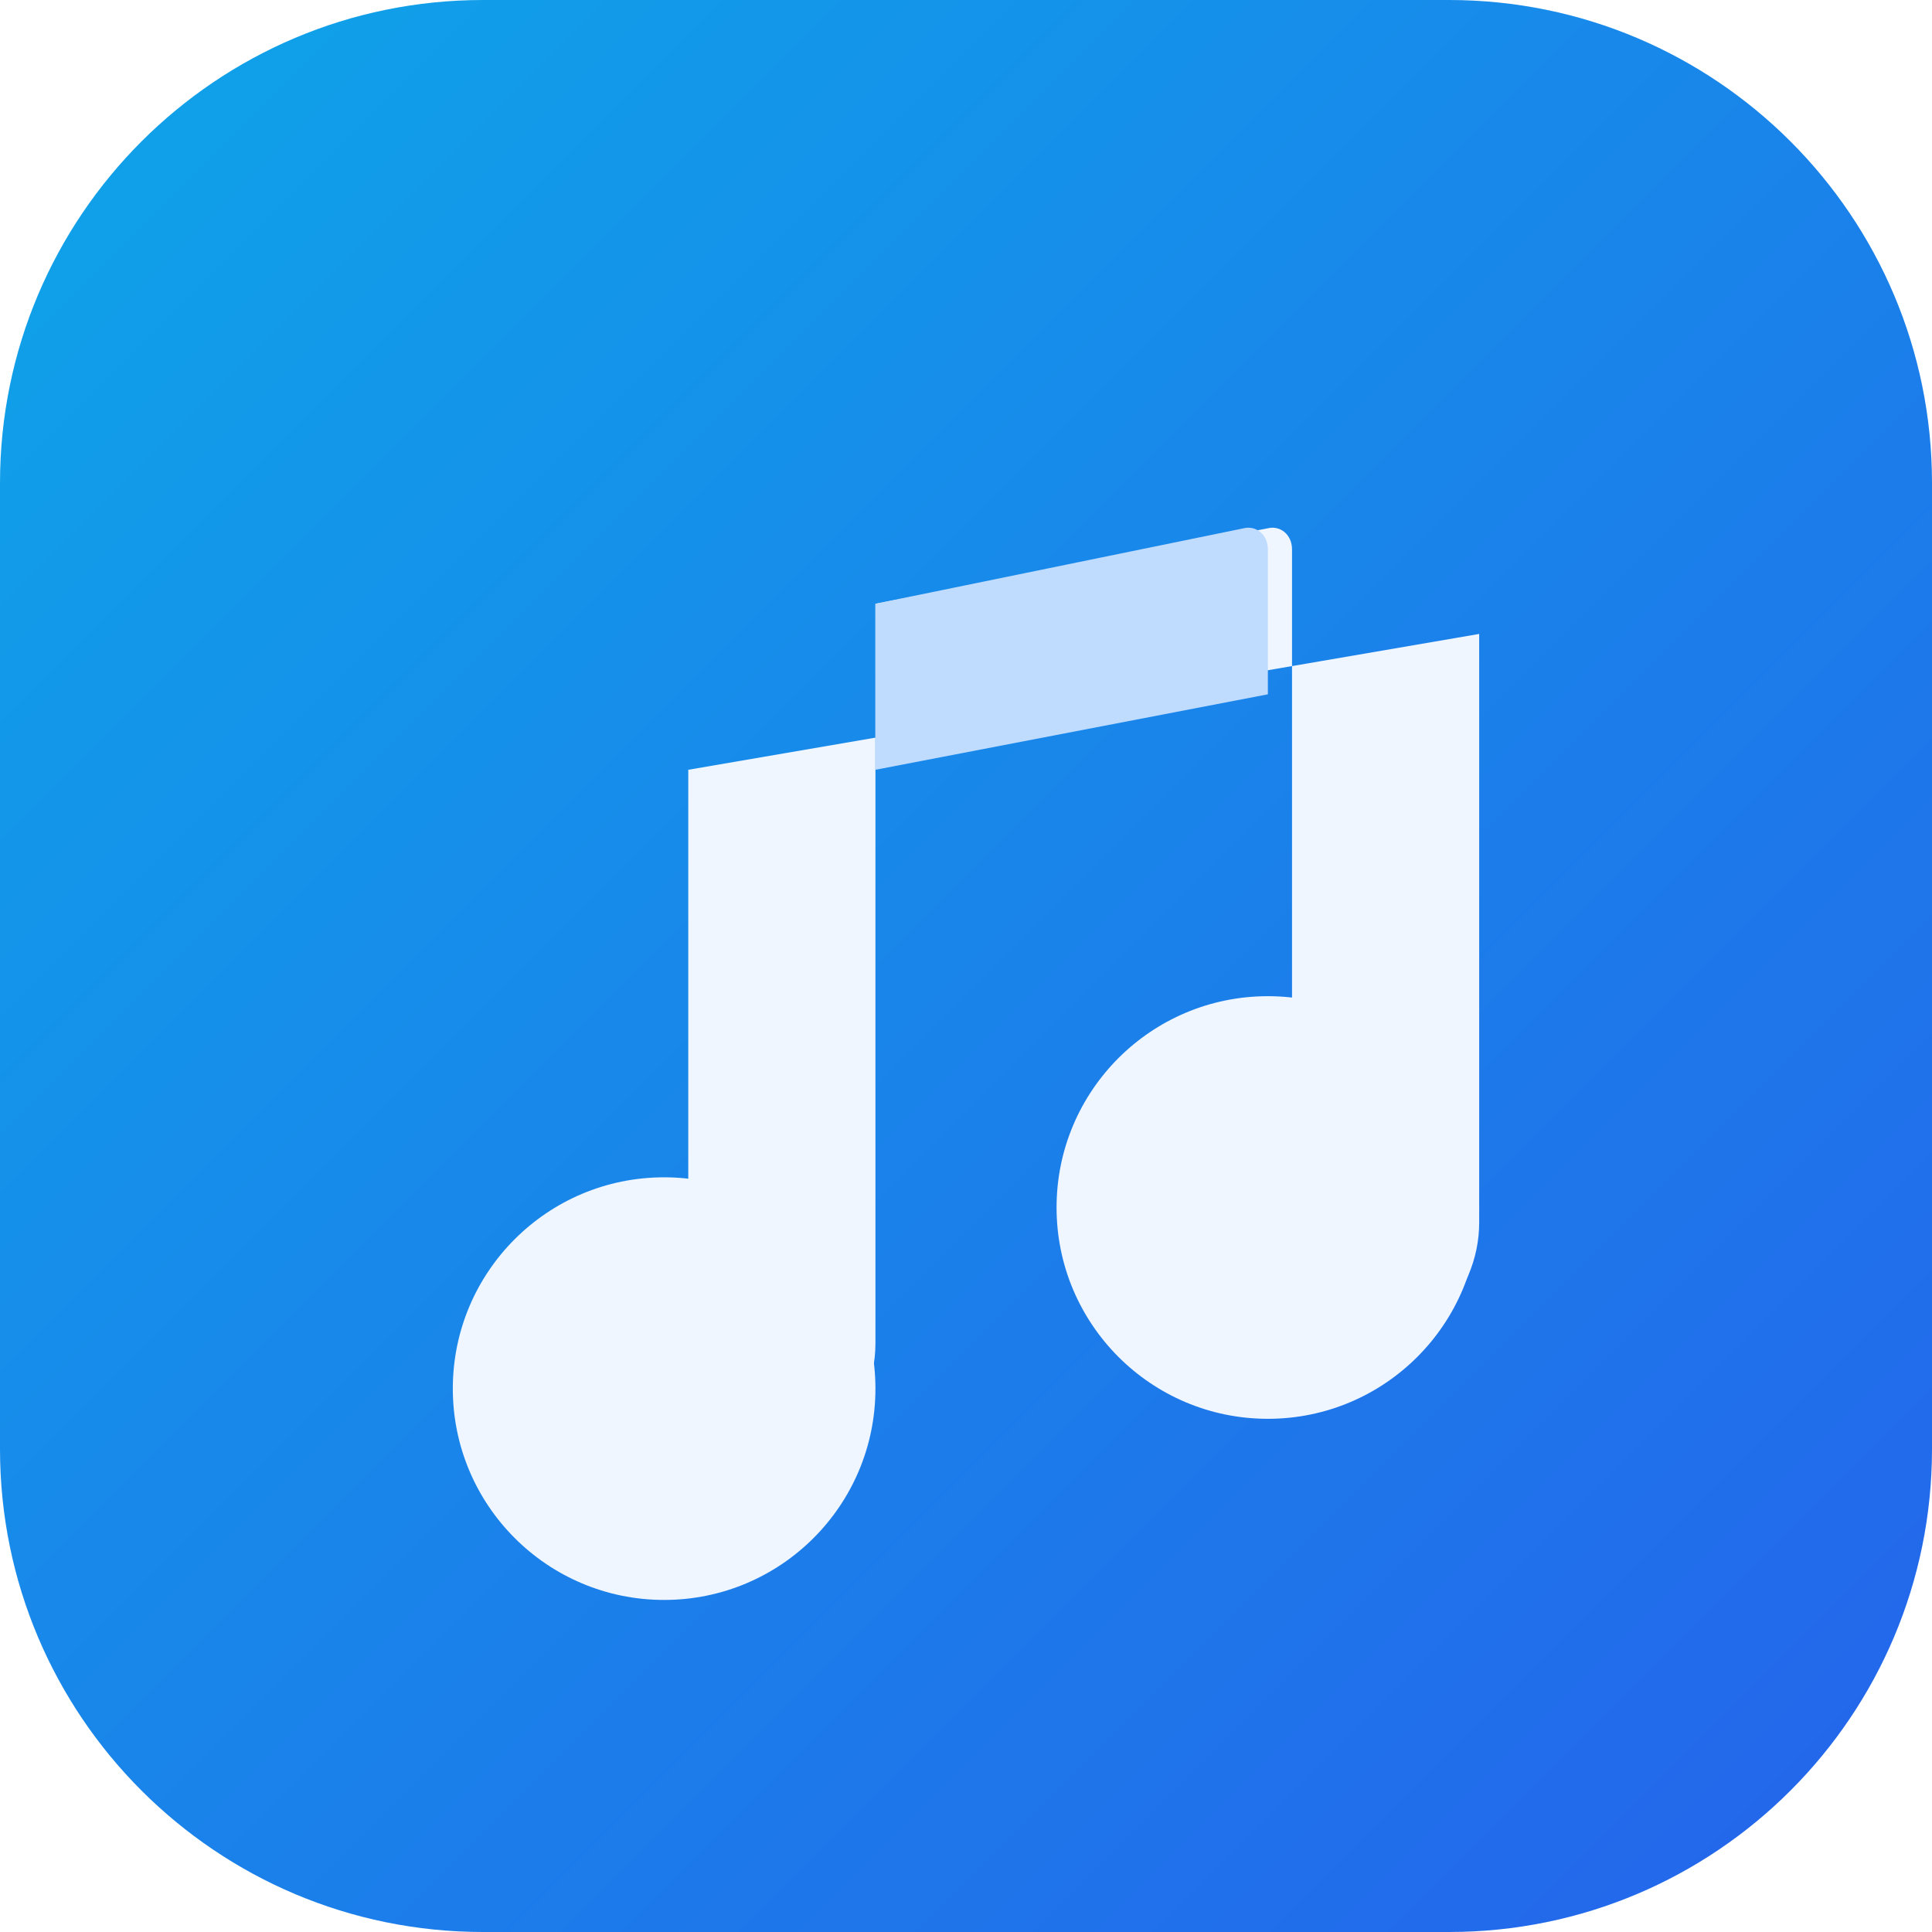
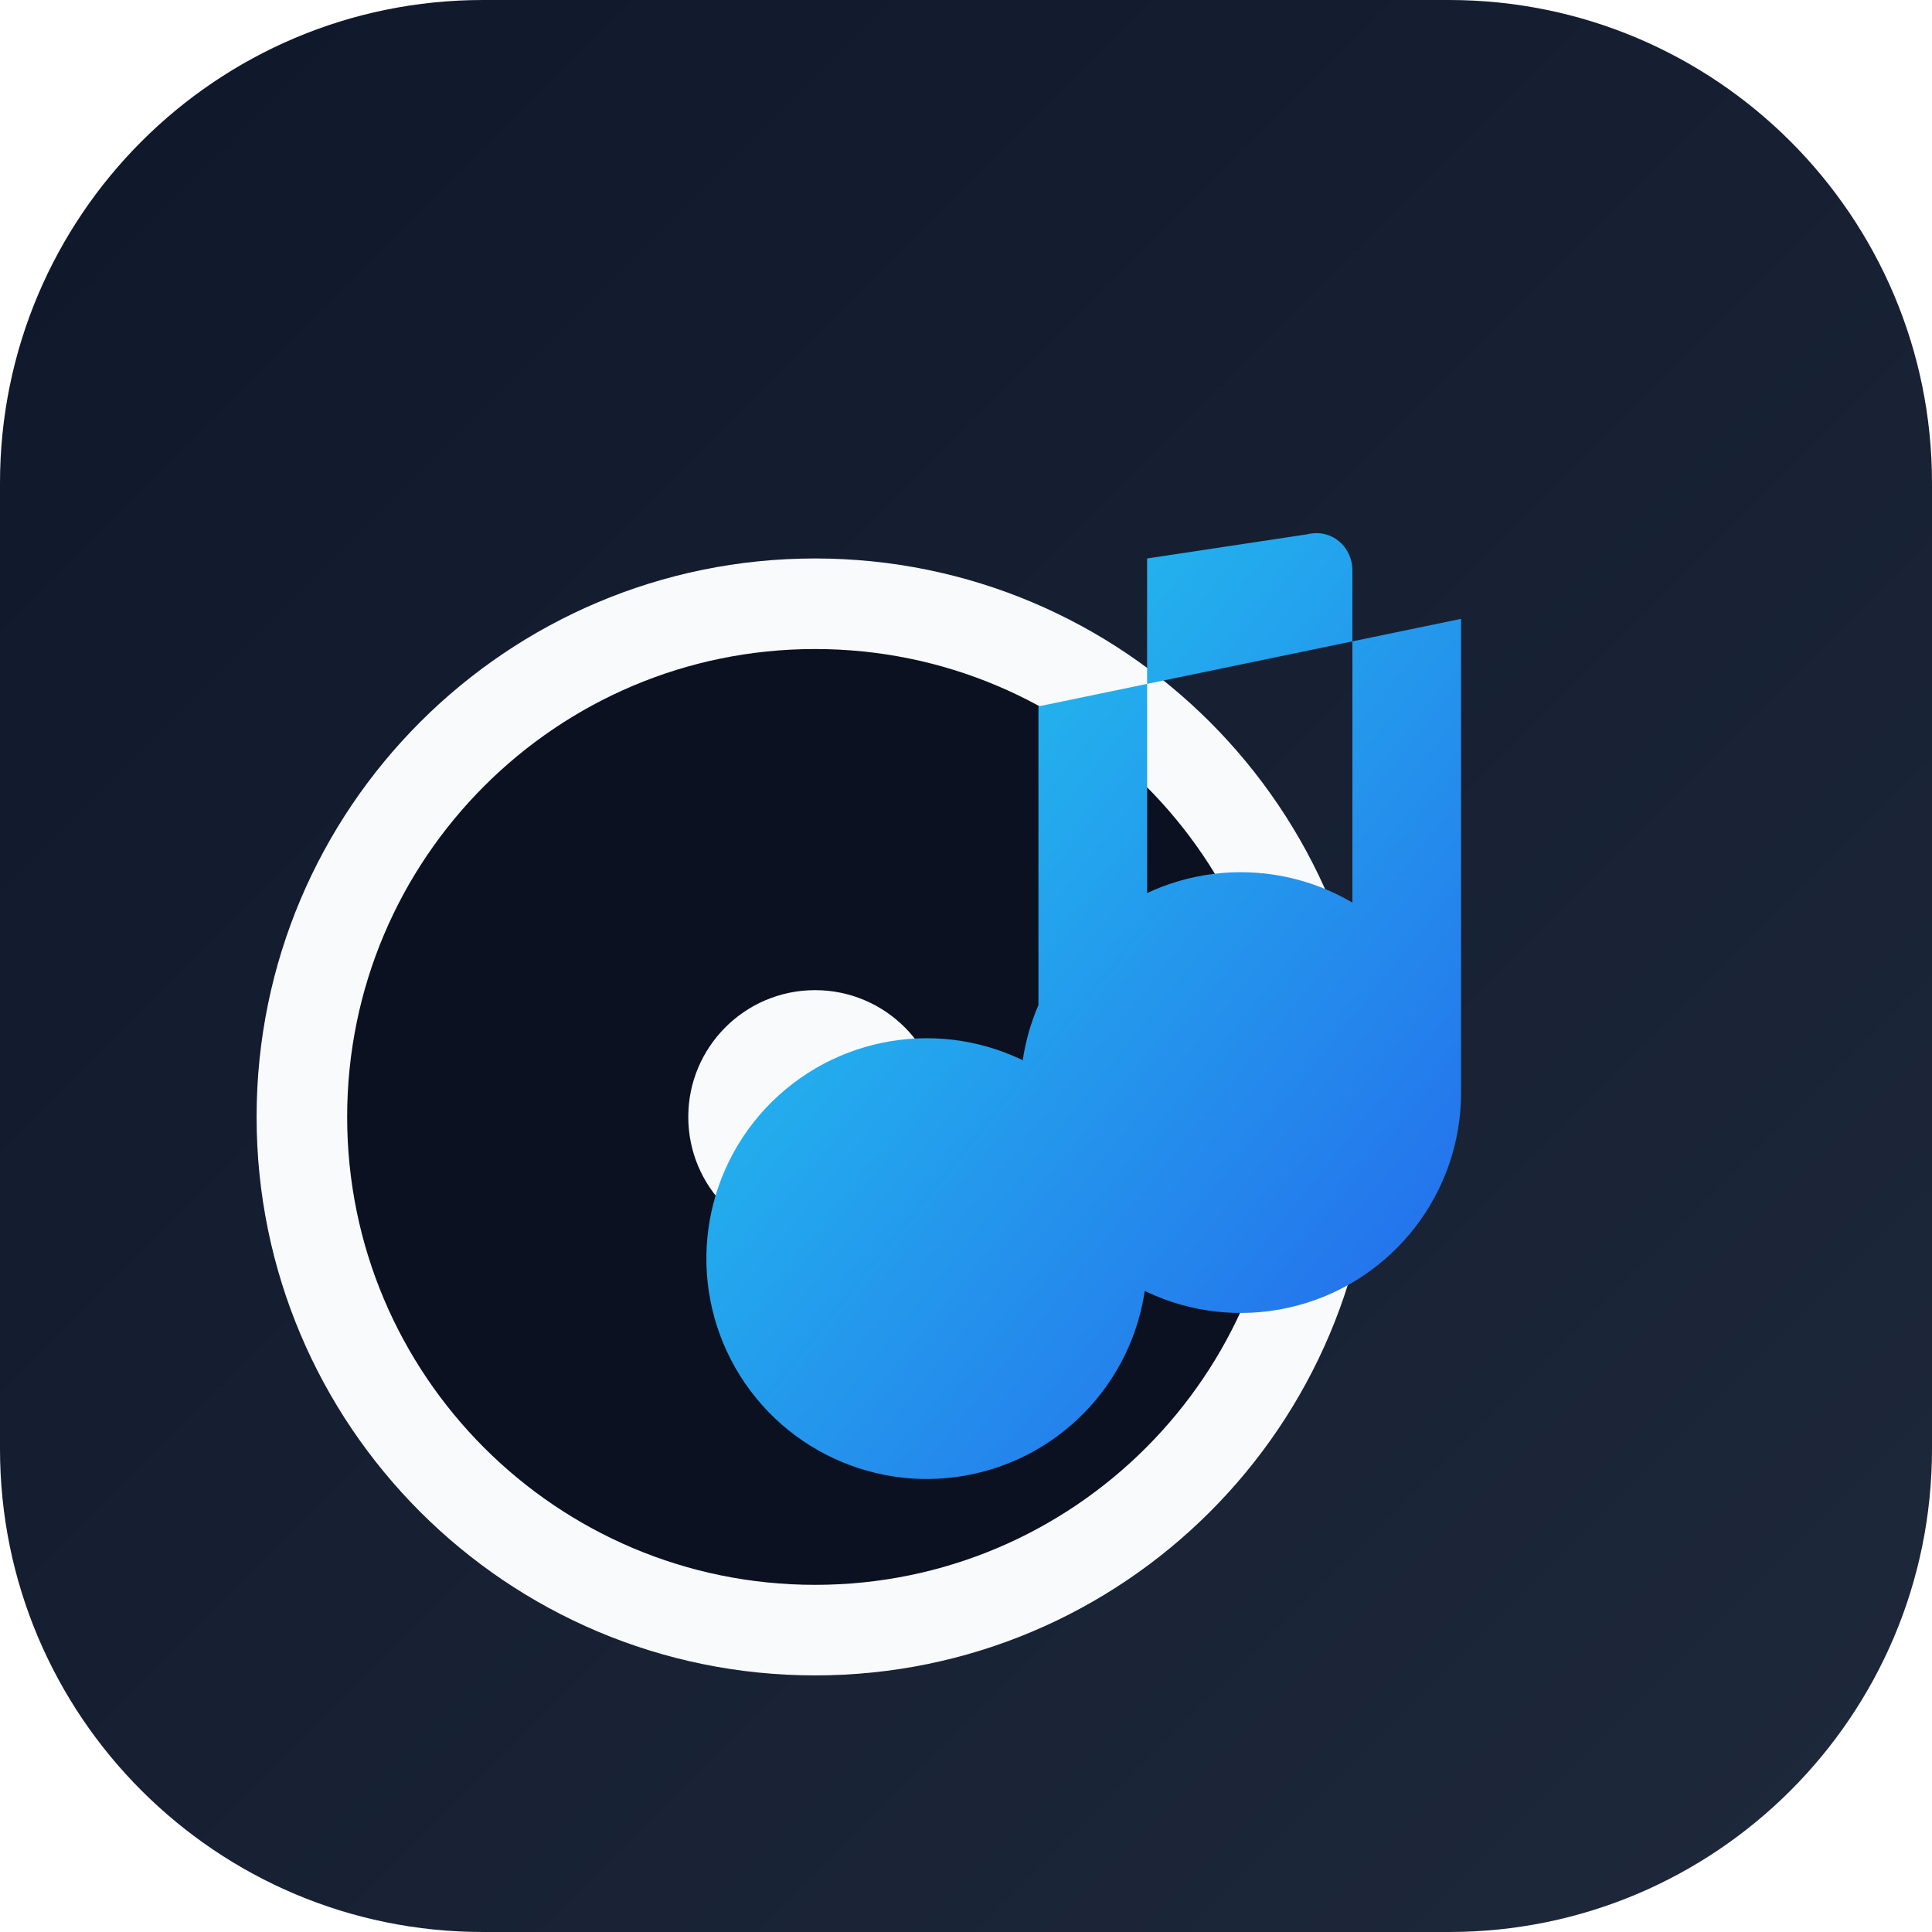
<svg xmlns="http://www.w3.org/2000/svg" viewBox="0 0 64 64">
  <defs>
    <linearGradient id="bg" x1="0%" y1="0%" x2="100%" y2="100%">
-       <stop offset="0%" stop-color="#0ea5e9" />
+       <stop offset="0%" stop-color="#0f172a" />
+       <stop offset="100%" stop-color="#1e293b" />
+     </linearGradient>
+     <linearGradient id="note" x1="0%" y1="0%" x2="100%" y2="100%">
+       <stop offset="0%" stop-color="#22d3ee" />
      <stop offset="100%" stop-color="#2563eb" />
    </linearGradient>
  </defs>
  <rect width="64" height="64" rx="16" fill="url(#bg)" />
-   <circle cx="22" cy="46" r="7" fill="#eff6ff" />
-   <circle cx="42" cy="40" r="7" fill="#eff6ff" />
-   <path d="M29 18v26.5c0 1.2-.5 2.4-1.4 3.2-.9.9-2 1.3-3.3 1.3h-1.5V25.5L49 21v19.5c0 1.2-.5 2.4-1.4 3.2-.9.9-2 1.3-3.3 1.3h-1.5V18.2c0-.5-.4-.8-.8-.7L29 20Z" fill="#eff6ff" />
-   <path d="M29 20v5.5L42 23v-4.8c0-.5-.4-.8-.8-.7L29 20Z" fill="#bfdbfe" />
+   <circle cx="27" cy="37" r="17" fill="#0b1120" stroke="#f8fafc" stroke-width="3" />
+   <circle cx="27" cy="37" r="4.2" fill="#f8fafc" />
+   <path d="M38 18.5v23.2a7.3 7.3 0 1 1-3.6-6.3V23.4l14-2.9v15.7a7.3 7.3 0 1 1-3.6-6.3V18.9c0-.8-.7-1.4-1.5-1.2L38 18.5Z" fill="url(#note)" />
</svg>
